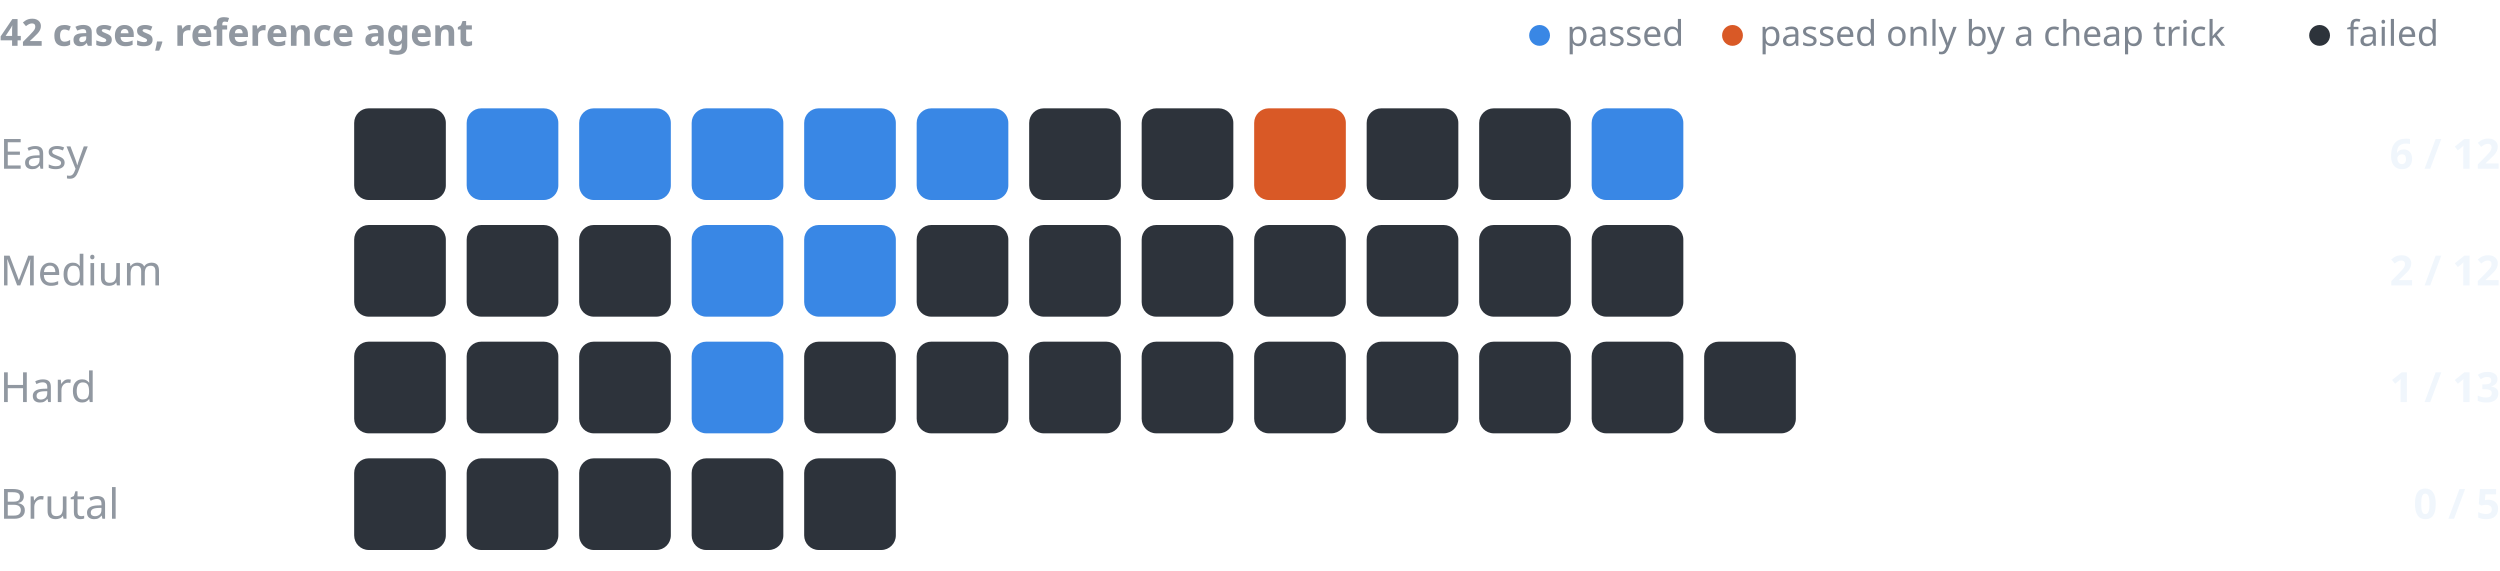
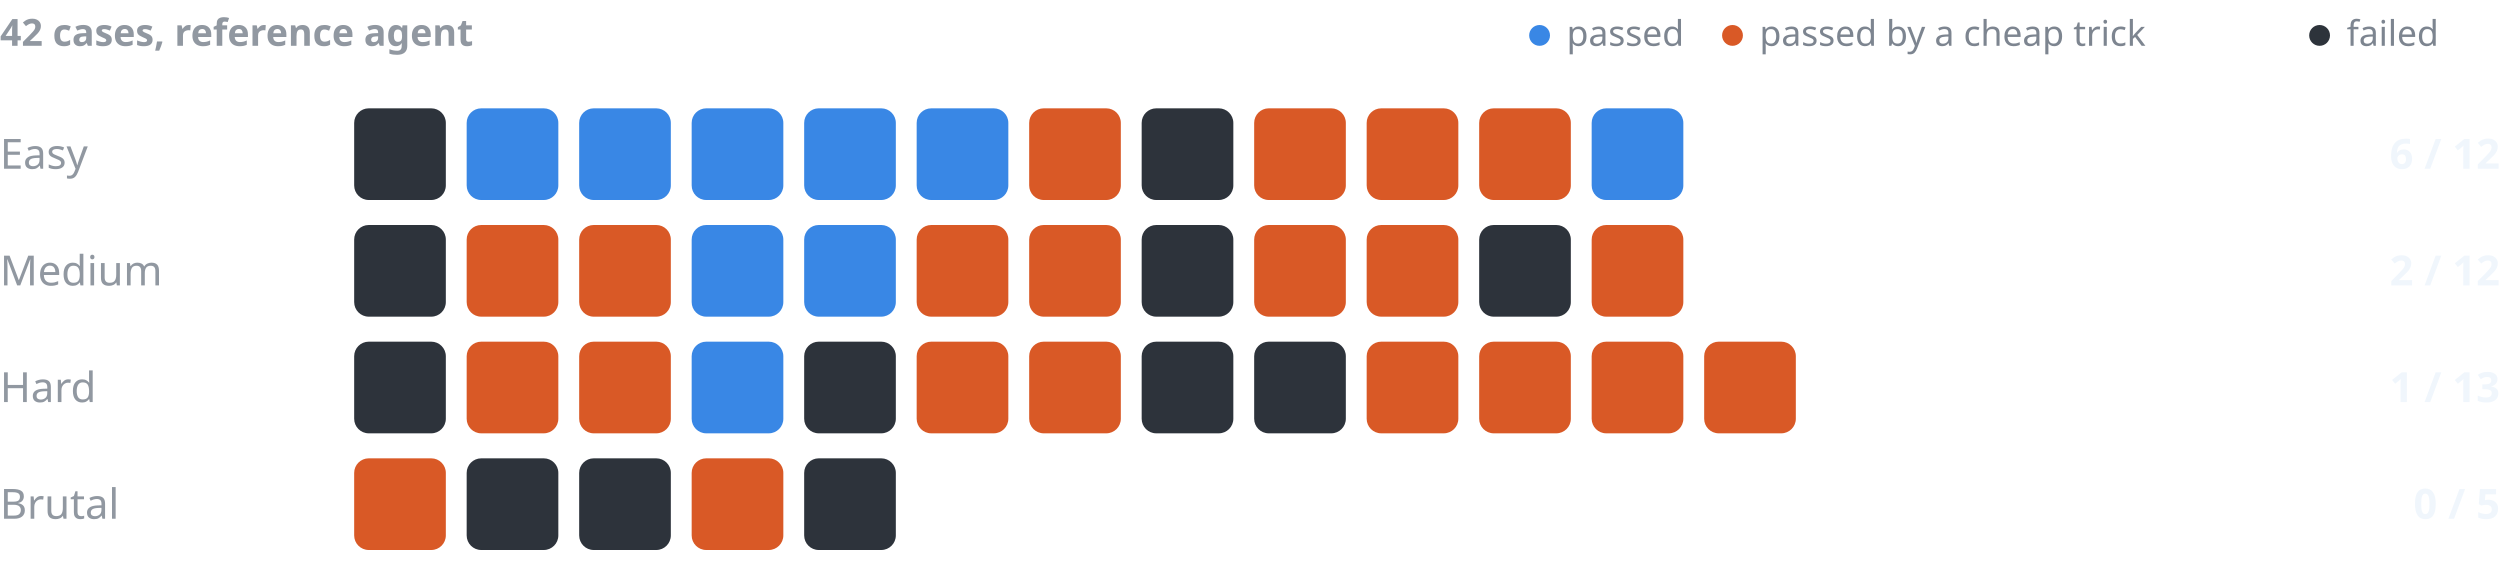
- <svg xmlns="http://www.w3.org/2000/svg" viewBox="0 0 1200 274" width="1200" height="274" role="img" aria-label="The reference agent passes 6 of 12 easy, 2 of 12 medium, 1 of 13 hard, 0 of 5 brutal cases. One cheap trick turns 1 failed case into a pass.">
+ <svg xmlns="http://www.w3.org/2000/svg" viewBox="0 0 1200 274" width="1200" height="274" role="img" aria-label="The reference agent passes 6 of 12 easy, 2 of 12 medium, 1 of 13 hard, 0 of 5 brutal cases. Across thirteen scripted cheap agents, 21 of the 33 failed cases are passed by at least one.">
  <text x="0" y="22" font-family="-apple-system, BlinkMacSystemFont, 'Segoe UI', 'Noto Sans', Helvetica, Arial, sans-serif" font-size="18" font-weight="600" fill="#9198a1" text-anchor="start" style="font-variant-numeric: tabular-nums">42 cases, reference agent</text>
  <circle cx="1113.4" cy="17" r="5" fill="#2d333b" />
  <text x="1126.4" y="22" font-family="-apple-system, BlinkMacSystemFont, 'Segoe UI', 'Noto Sans', Helvetica, Arial, sans-serif" font-size="17" font-weight="400" fill="#7d8590" text-anchor="start" style="font-variant-numeric: tabular-nums">failed</text>
  <circle cx="831.6" cy="17" r="5" fill="#d95926" />
-   <text x="844.6" y="22" font-family="-apple-system, BlinkMacSystemFont, 'Segoe UI', 'Noto Sans', Helvetica, Arial, sans-serif" font-size="17" font-weight="400" fill="#7d8590" text-anchor="start" style="font-variant-numeric: tabular-nums">passed only by a cheap trick</text>
+   <text x="844.6" y="22" font-family="-apple-system, BlinkMacSystemFont, 'Segoe UI', 'Noto Sans', Helvetica, Arial, sans-serif" font-size="17" font-weight="400" fill="#7d8590" text-anchor="start" style="font-variant-numeric: tabular-nums">passed by a cheap trick</text>
  <circle cx="739" cy="17" r="5" fill="#3987e5" />
  <text x="752" y="22" font-family="-apple-system, BlinkMacSystemFont, 'Segoe UI', 'Noto Sans', Helvetica, Arial, sans-serif" font-size="17" font-weight="400" fill="#7d8590" text-anchor="start" style="font-variant-numeric: tabular-nums">passed</text>
  <text x="0" y="81" font-family="-apple-system, BlinkMacSystemFont, 'Segoe UI', 'Noto Sans', Helvetica, Arial, sans-serif" font-size="20" font-weight="400" fill="#9198a1" text-anchor="start" style="font-variant-numeric: tabular-nums">Easy</text>
  <rect x="170" y="52" width="44" height="44" rx="7" fill="#2d333b" />
  <rect x="224" y="52" width="44" height="44" rx="7" fill="#3987e5" />
  <rect x="278" y="52" width="44" height="44" rx="7" fill="#3987e5" />
  <rect x="332" y="52" width="44" height="44" rx="7" fill="#3987e5" />
  <rect x="386" y="52" width="44" height="44" rx="7" fill="#3987e5" />
  <rect x="440" y="52" width="44" height="44" rx="7" fill="#3987e5" />
-   <rect x="494" y="52" width="44" height="44" rx="7" fill="#2d333b" />
+   <rect x="494" y="52" width="44" height="44" rx="7" fill="#d95926" />
  <rect x="548" y="52" width="44" height="44" rx="7" fill="#2d333b" />
  <rect x="602" y="52" width="44" height="44" rx="7" fill="#d95926" />
-   <rect x="656" y="52" width="44" height="44" rx="7" fill="#2d333b" />
-   <rect x="710" y="52" width="44" height="44" rx="7" fill="#2d333b" />
+   <rect x="656" y="52" width="44" height="44" rx="7" fill="#d95926" />
+   <rect x="710" y="52" width="44" height="44" rx="7" fill="#d95926" />
  <rect x="764" y="52" width="44" height="44" rx="7" fill="#3987e5" />
  <text x="1200" y="81" font-family="-apple-system, BlinkMacSystemFont, 'Segoe UI', 'Noto Sans', Helvetica, Arial, sans-serif" font-size="20" font-weight="600" fill="#f0f6fc" text-anchor="end" style="font-variant-numeric: tabular-nums">6 / 12</text>
  <text x="0" y="137" font-family="-apple-system, BlinkMacSystemFont, 'Segoe UI', 'Noto Sans', Helvetica, Arial, sans-serif" font-size="20" font-weight="400" fill="#9198a1" text-anchor="start" style="font-variant-numeric: tabular-nums">Medium</text>
  <rect x="170" y="108" width="44" height="44" rx="7" fill="#2d333b" />
-   <rect x="224" y="108" width="44" height="44" rx="7" fill="#2d333b" />
-   <rect x="278" y="108" width="44" height="44" rx="7" fill="#2d333b" />
+   <rect x="224" y="108" width="44" height="44" rx="7" fill="#d95926" />
+   <rect x="278" y="108" width="44" height="44" rx="7" fill="#d95926" />
  <rect x="332" y="108" width="44" height="44" rx="7" fill="#3987e5" />
  <rect x="386" y="108" width="44" height="44" rx="7" fill="#3987e5" />
-   <rect x="440" y="108" width="44" height="44" rx="7" fill="#2d333b" />
-   <rect x="494" y="108" width="44" height="44" rx="7" fill="#2d333b" />
+   <rect x="440" y="108" width="44" height="44" rx="7" fill="#d95926" />
+   <rect x="494" y="108" width="44" height="44" rx="7" fill="#d95926" />
  <rect x="548" y="108" width="44" height="44" rx="7" fill="#2d333b" />
-   <rect x="602" y="108" width="44" height="44" rx="7" fill="#2d333b" />
-   <rect x="656" y="108" width="44" height="44" rx="7" fill="#2d333b" />
+   <rect x="602" y="108" width="44" height="44" rx="7" fill="#d95926" />
+   <rect x="656" y="108" width="44" height="44" rx="7" fill="#d95926" />
  <rect x="710" y="108" width="44" height="44" rx="7" fill="#2d333b" />
-   <rect x="764" y="108" width="44" height="44" rx="7" fill="#2d333b" />
+   <rect x="764" y="108" width="44" height="44" rx="7" fill="#d95926" />
  <text x="1200" y="137" font-family="-apple-system, BlinkMacSystemFont, 'Segoe UI', 'Noto Sans', Helvetica, Arial, sans-serif" font-size="20" font-weight="600" fill="#f0f6fc" text-anchor="end" style="font-variant-numeric: tabular-nums">2 / 12</text>
  <text x="0" y="193" font-family="-apple-system, BlinkMacSystemFont, 'Segoe UI', 'Noto Sans', Helvetica, Arial, sans-serif" font-size="20" font-weight="400" fill="#9198a1" text-anchor="start" style="font-variant-numeric: tabular-nums">Hard</text>
  <rect x="170" y="164" width="44" height="44" rx="7" fill="#2d333b" />
-   <rect x="224" y="164" width="44" height="44" rx="7" fill="#2d333b" />
-   <rect x="278" y="164" width="44" height="44" rx="7" fill="#2d333b" />
+   <rect x="224" y="164" width="44" height="44" rx="7" fill="#d95926" />
+   <rect x="278" y="164" width="44" height="44" rx="7" fill="#d95926" />
  <rect x="332" y="164" width="44" height="44" rx="7" fill="#3987e5" />
  <rect x="386" y="164" width="44" height="44" rx="7" fill="#2d333b" />
-   <rect x="440" y="164" width="44" height="44" rx="7" fill="#2d333b" />
-   <rect x="494" y="164" width="44" height="44" rx="7" fill="#2d333b" />
+   <rect x="440" y="164" width="44" height="44" rx="7" fill="#d95926" />
+   <rect x="494" y="164" width="44" height="44" rx="7" fill="#d95926" />
  <rect x="548" y="164" width="44" height="44" rx="7" fill="#2d333b" />
  <rect x="602" y="164" width="44" height="44" rx="7" fill="#2d333b" />
-   <rect x="656" y="164" width="44" height="44" rx="7" fill="#2d333b" />
-   <rect x="710" y="164" width="44" height="44" rx="7" fill="#2d333b" />
-   <rect x="764" y="164" width="44" height="44" rx="7" fill="#2d333b" />
-   <rect x="818" y="164" width="44" height="44" rx="7" fill="#2d333b" />
+   <rect x="656" y="164" width="44" height="44" rx="7" fill="#d95926" />
+   <rect x="710" y="164" width="44" height="44" rx="7" fill="#d95926" />
+   <rect x="764" y="164" width="44" height="44" rx="7" fill="#d95926" />
+   <rect x="818" y="164" width="44" height="44" rx="7" fill="#d95926" />
  <text x="1200" y="193" font-family="-apple-system, BlinkMacSystemFont, 'Segoe UI', 'Noto Sans', Helvetica, Arial, sans-serif" font-size="20" font-weight="600" fill="#f0f6fc" text-anchor="end" style="font-variant-numeric: tabular-nums">1 / 13</text>
  <text x="0" y="249" font-family="-apple-system, BlinkMacSystemFont, 'Segoe UI', 'Noto Sans', Helvetica, Arial, sans-serif" font-size="20" font-weight="400" fill="#9198a1" text-anchor="start" style="font-variant-numeric: tabular-nums">Brutal</text>
-   <rect x="170" y="220" width="44" height="44" rx="7" fill="#2d333b" />
+   <rect x="170" y="220" width="44" height="44" rx="7" fill="#d95926" />
  <rect x="224" y="220" width="44" height="44" rx="7" fill="#2d333b" />
  <rect x="278" y="220" width="44" height="44" rx="7" fill="#2d333b" />
-   <rect x="332" y="220" width="44" height="44" rx="7" fill="#2d333b" />
+   <rect x="332" y="220" width="44" height="44" rx="7" fill="#d95926" />
  <rect x="386" y="220" width="44" height="44" rx="7" fill="#2d333b" />
  <text x="1200" y="249" font-family="-apple-system, BlinkMacSystemFont, 'Segoe UI', 'Noto Sans', Helvetica, Arial, sans-serif" font-size="20" font-weight="600" fill="#f0f6fc" text-anchor="end" style="font-variant-numeric: tabular-nums">0 / 5</text>
</svg>
